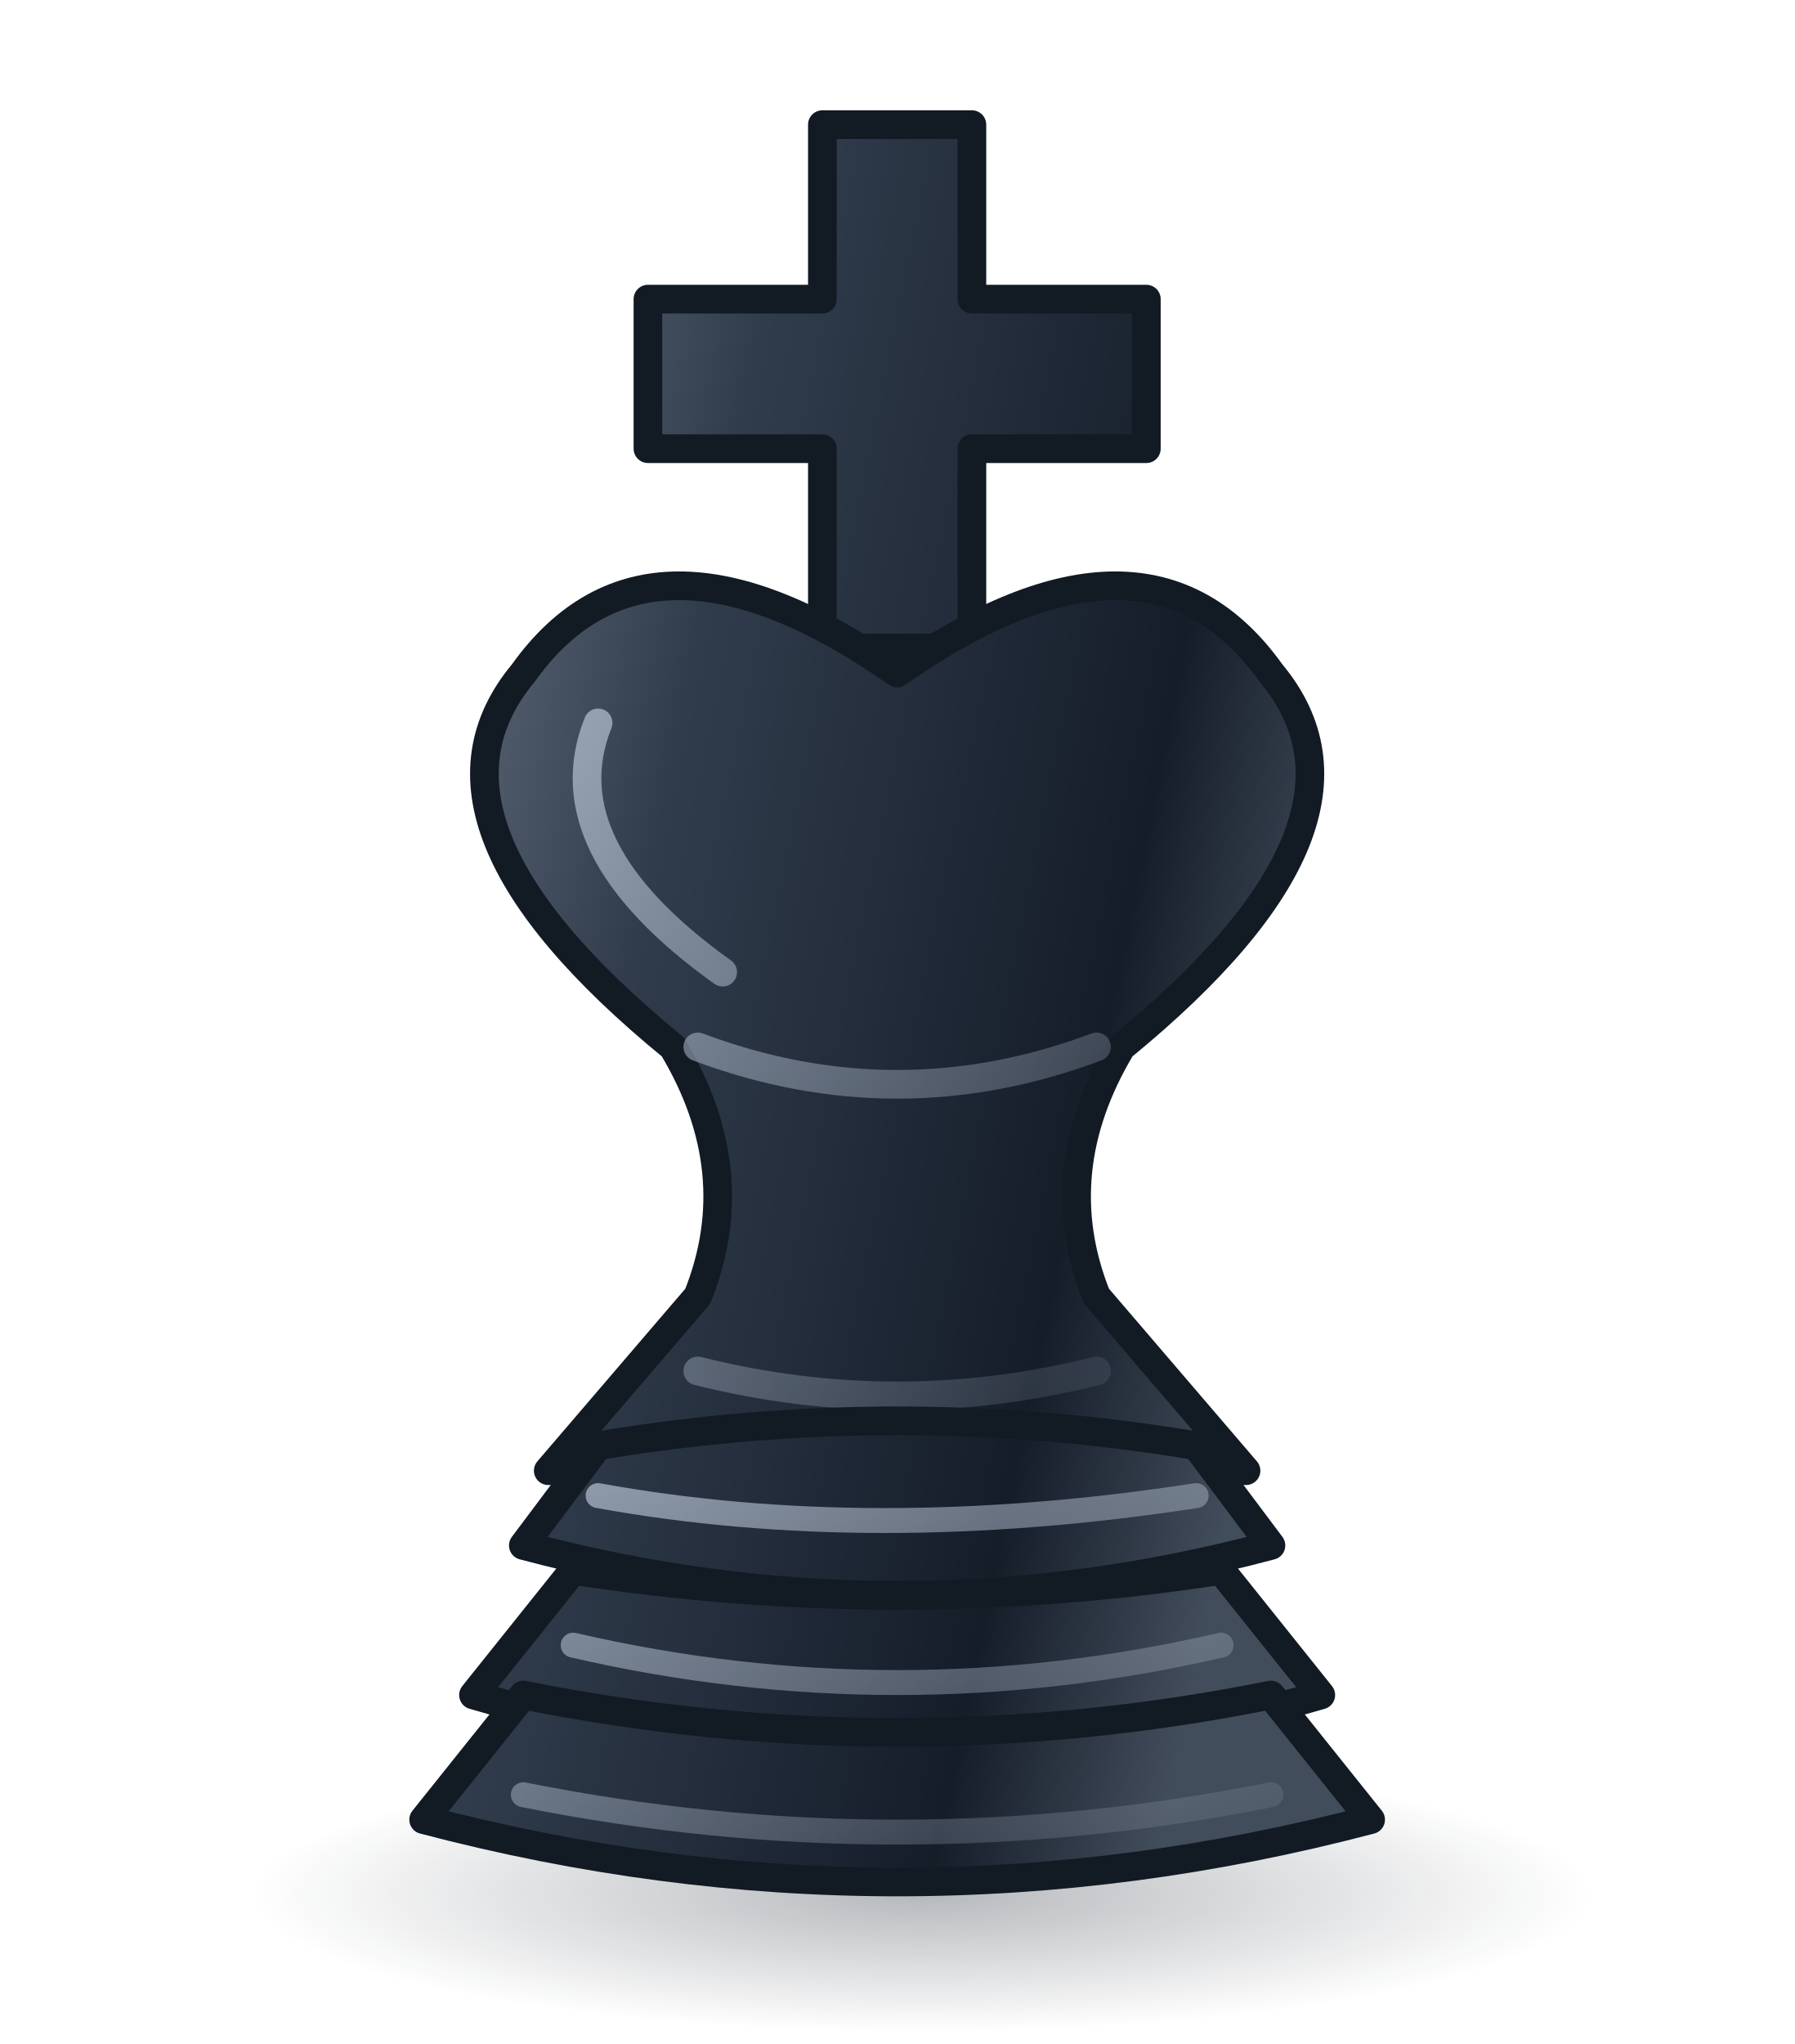
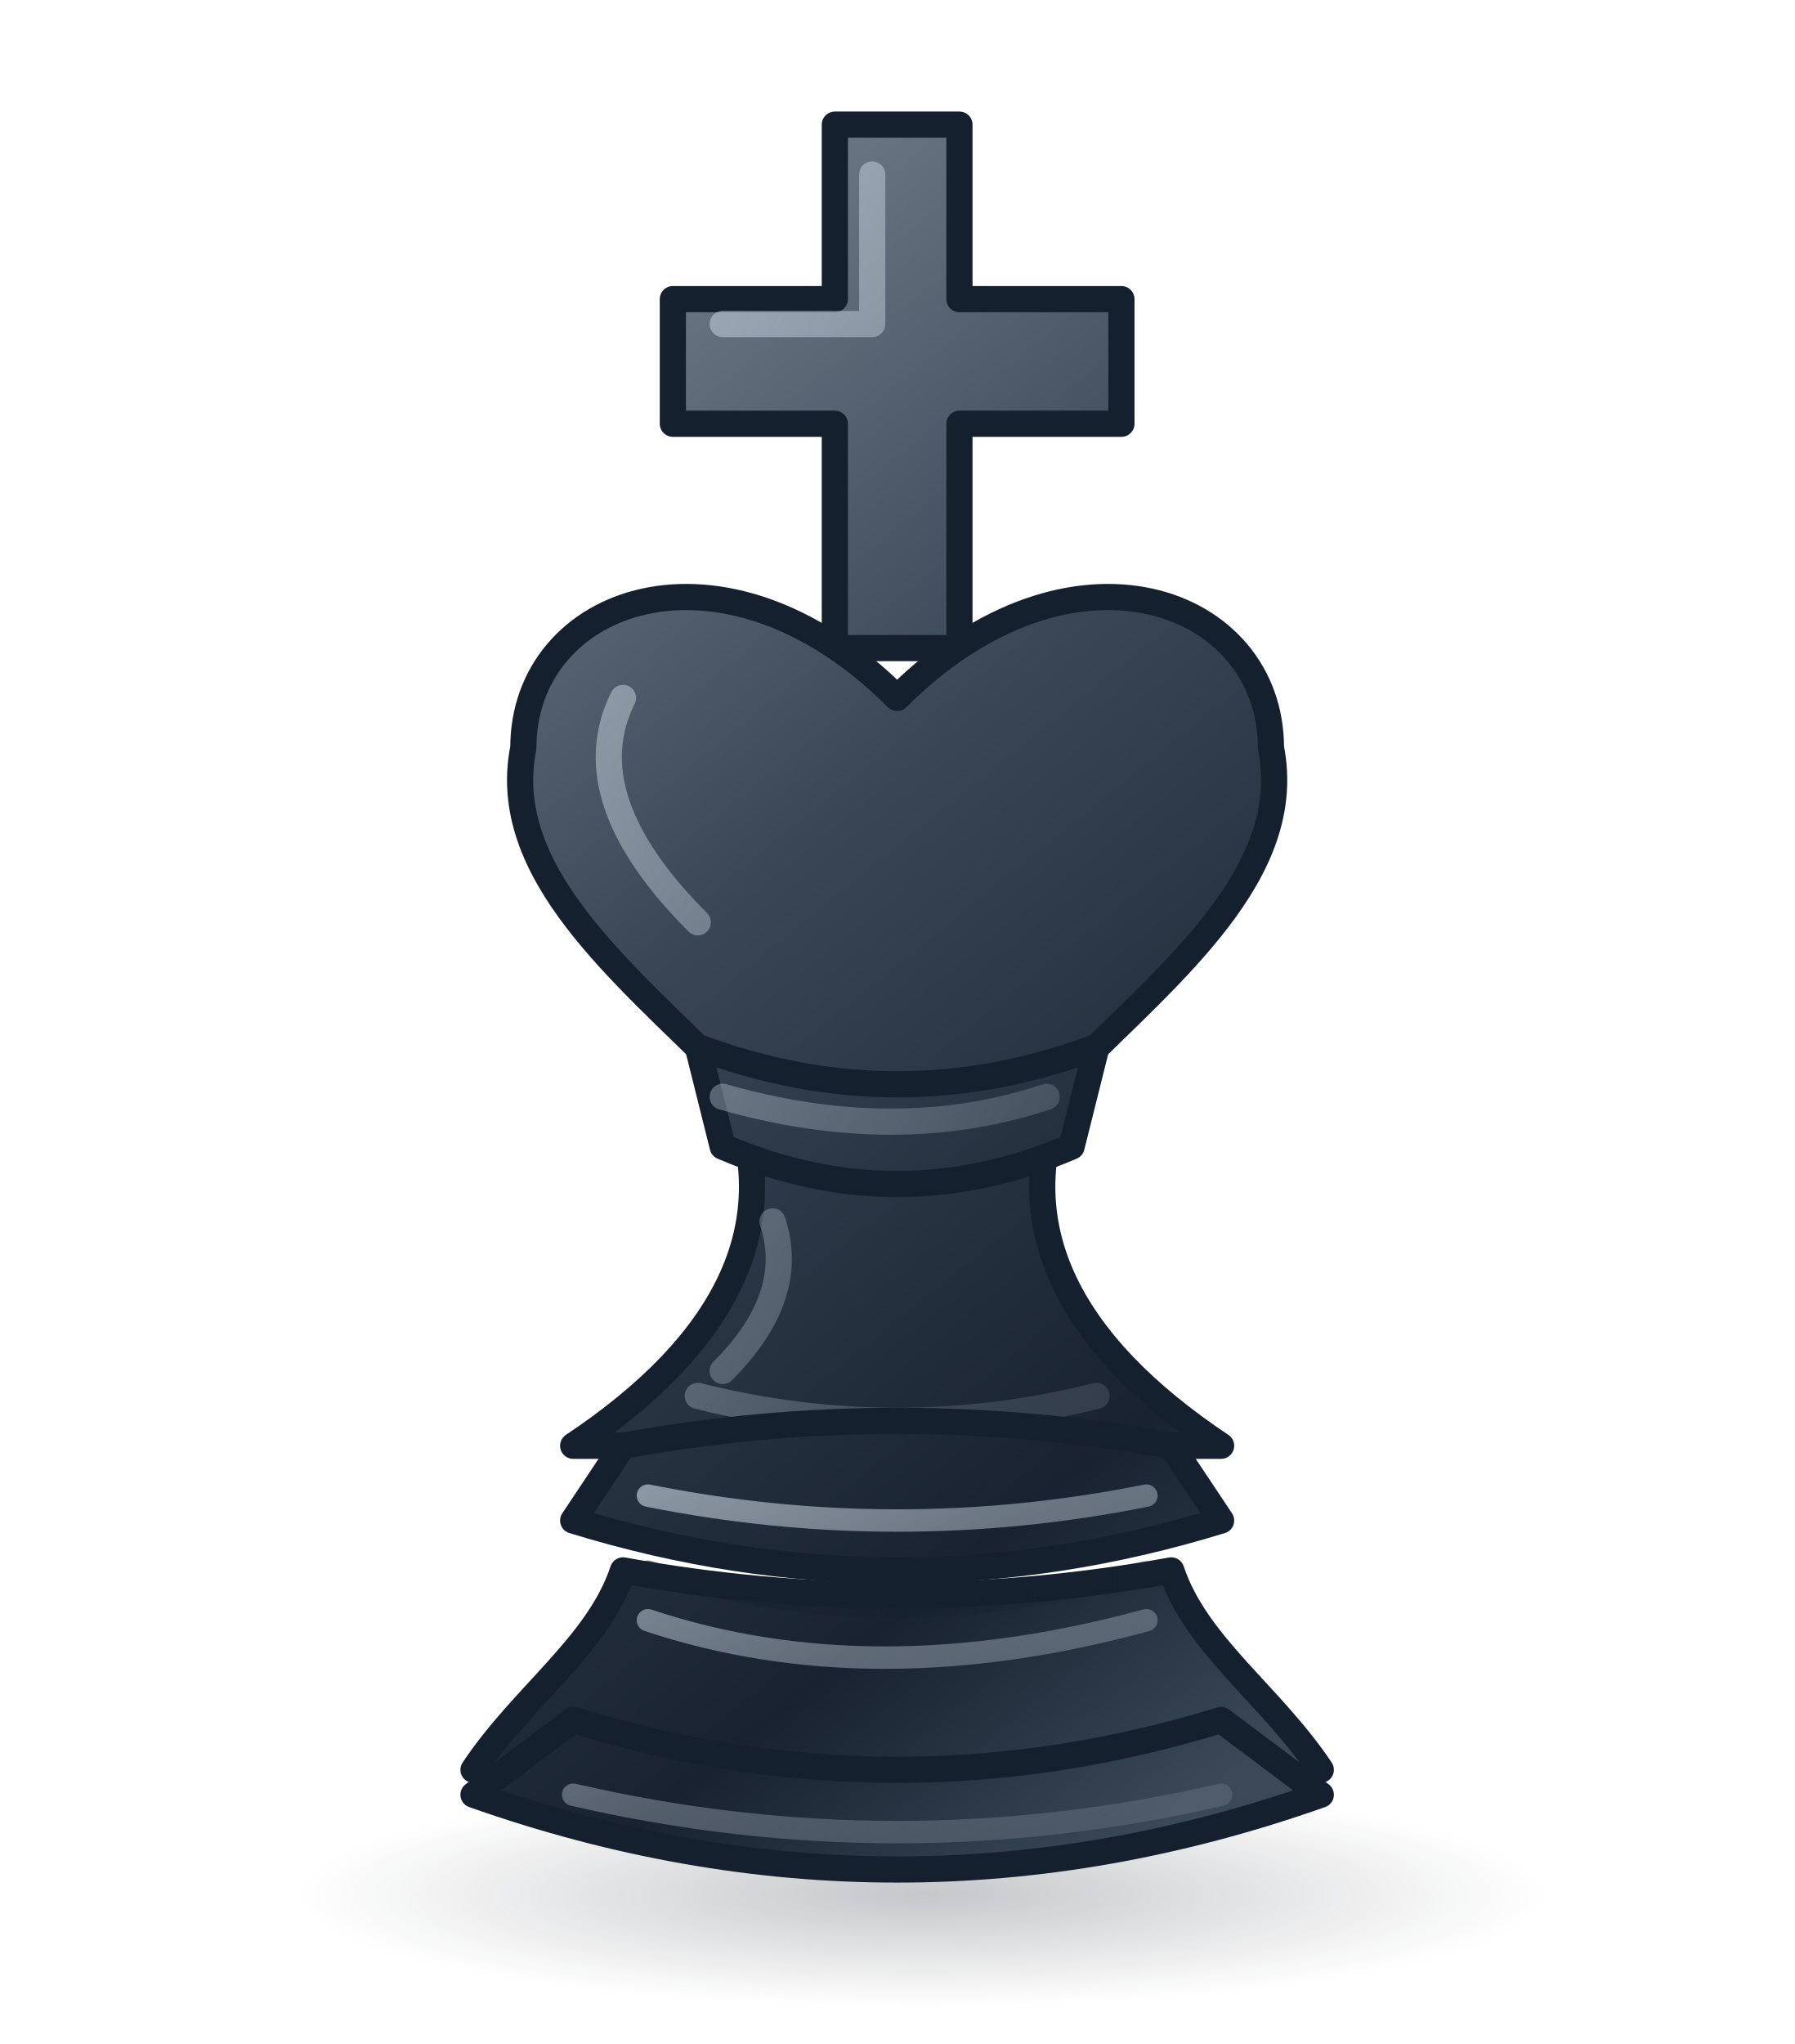
<svg xmlns="http://www.w3.org/2000/svg" viewBox="0 0 72 82">
  <defs>
-     <linearGradient id="body" x1="17" y1="20" x2="56" y2="28" gradientUnits="userSpaceOnUse">
-       <stop offset="0" stop-color="#626e7c" />
-       <stop offset=".3" stop-color="#303c4c" />
-       <stop offset=".78" stop-color="#151d29" />
-       <stop offset="1" stop-color="#424d5b" />
+     <linearGradient id="body" x1="19" y1="18" x2="57" y2="65" gradientUnits="userSpaceOnUse">
+       <stop stop-color="#687482" />
+       <stop offset=".34" stop-color="#394656" />
+       <stop offset=".78" stop-color="#182230" />
+       <stop offset="1" stop-color="#3a4858" />
    </linearGradient>
-     <radialGradient id="sphere" cx=".32" cy=".25" r=".8">
-       <stop stop-color="#788492" />
-       <stop offset=".55" stop-color="#354252" />
-       <stop offset="1" stop-color="#141d29" />
+     <radialGradient id="sphere" cx=".32" cy=".24" r=".83">
+       <stop stop-color="#82909f" />
+       <stop offset=".56" stop-color="#435264" />
+       <stop offset="1" stop-color="#192534" />
    </radialGradient>
-     <linearGradient id="rim" x1="0" y1="0" x2="1" y2="1">
-       <stop stop-color="#a9b5c5" stop-opacity=".8" />
-       <stop offset="1" stop-color="#a9b5c5" stop-opacity=".12" />
+     <linearGradient id="rim" x1="0" y1="0" x2=".8" y2="1">
+       <stop stop-color="#bdc8d4" stop-opacity=".7" />
+       <stop offset="1" stop-color="#bdc8d4" stop-opacity=".16" />
+     </linearGradient>
+     <linearGradient id="shade">
+       <stop stop-color="#14202e" stop-opacity=".5" />
+       <stop offset="1" stop-color="#14202e" stop-opacity=".15" />
    </linearGradient>
    <linearGradient id="ink">
-       <stop stop-color="#121a24" />
-       <stop offset="1" stop-color="#121a24" />
+       <stop stop-color="#14202e" />
+       <stop offset="1" stop-color="#14202e" />
    </linearGradient>
    <radialGradient id="shadow">
-       <stop stop-color="#0c1420" stop-opacity=".3" />
+       <stop stop-color="#0c1420" stop-opacity=".24" />
      <stop offset="1" stop-color="#0c1420" stop-opacity="0" />
    </radialGradient>
  </defs>
-   <ellipse cx="37" cy="76" rx="27" ry="5.5" fill="url(#shadow)" />
-   <g fill="url(#body)" stroke="#121a24" stroke-width="1.15" stroke-linejoin="round" stroke-linecap="round">
-     <path d="M33 5 H39 V12 H46 V18 H39 V26 H33 V18 H26 V12 H33 Z" />
-     <path d="M36 27 Q26 20 21 27 Q16 33 27 42 Q30 47 28 52 L22 59 H50 L44 52 Q42 47 45 42 Q56 33 51 27 Q46 20 36 27 Z" />
-     <path d="M24 29 Q22 34 29 39 M28 42 Q36 45 44 42 M28 55 Q36 57 44 55" fill="none" stroke="url(#rim)" />
-     <path d="M24 58 Q36 56 48 58 L51 62 Q36 66 21 62 Z" />
-     <path d="M23 63 Q36 65 49 63 L53 68 Q36 73 19 68 Z" />
-     <path d="M21 68 Q36 71 51 68 L55 73 Q36 78 17 73 Z" />
-     <path d="M24 60 Q35 62 48 60 M23 66 Q36 69 49 66 M21 72 Q36 75 51 72" fill="none" stroke="url(#rim)" stroke-width="1" />
+   <ellipse cx="37" cy="76" rx="25" ry="4.5" fill="url(#shadow)" />
+   <g fill="url(#body)" stroke="#14202e" stroke-width="1.05" stroke-linejoin="round" stroke-linecap="round">
+     <path d="M33.5 5 H38.5 V12 H45 V17 H38.5 V26 H33.5 V17 H27 V12 H33.5 Z" />
+     <path d="M36 28 C29 21 21 24 21 30 C20 35 25 39 29 43 C32 49 29 54 23 58 H49 C43 54 40 49 43 43 C47 39 52 35 51 30 C51 24 43 21 36 28 Z" />
+     <path d="M28 42 Q36 45 44 42 L43 46 Q36 49 29 46 Z" />
+     <path d="M35 7 V13 H29 M25 28 Q23 32 28 37 M29 44 Q36 46 42 44 M31 49 Q32 52 29 55 M28 56 Q36 58 44 56" fill="none" stroke="url(#rim)" />
+     <path d="M25 58 Q36 56 47 58 L49 61 Q36 65 23 61 Z" />
+     <path d="M25 63 Q36 65 47 63 C48 66 51 68 53 71 Q36 77 19 71 C21 68 24 66 25 63 Z" />
+     <path d="M23 69 Q36 73 49 69 L53 72 Q36 78 19 72 Z" />
+     <path d="M26 60 Q36 62 46 60 M26 65 Q35 68 46 65 M23 72 Q36 75 49 72" fill="none" stroke="url(#rim)" stroke-width=".9" />
+     <path d="M26 63 Q36 66 46 63" fill="none" stroke="url(#shade)" stroke-width=".8" />
  </g>
</svg>
